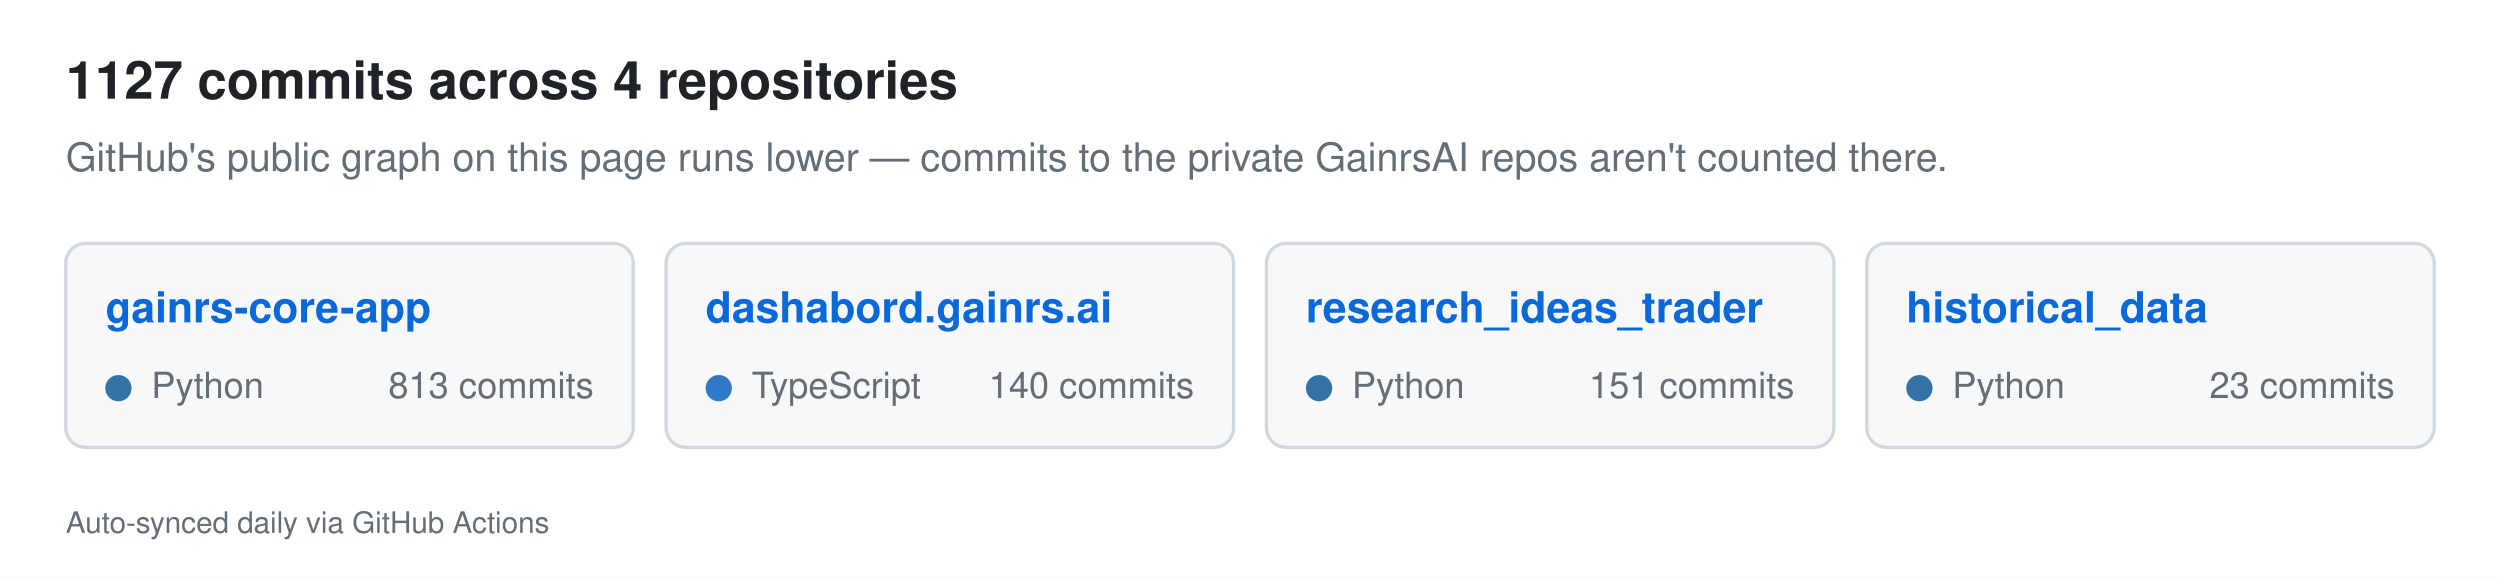
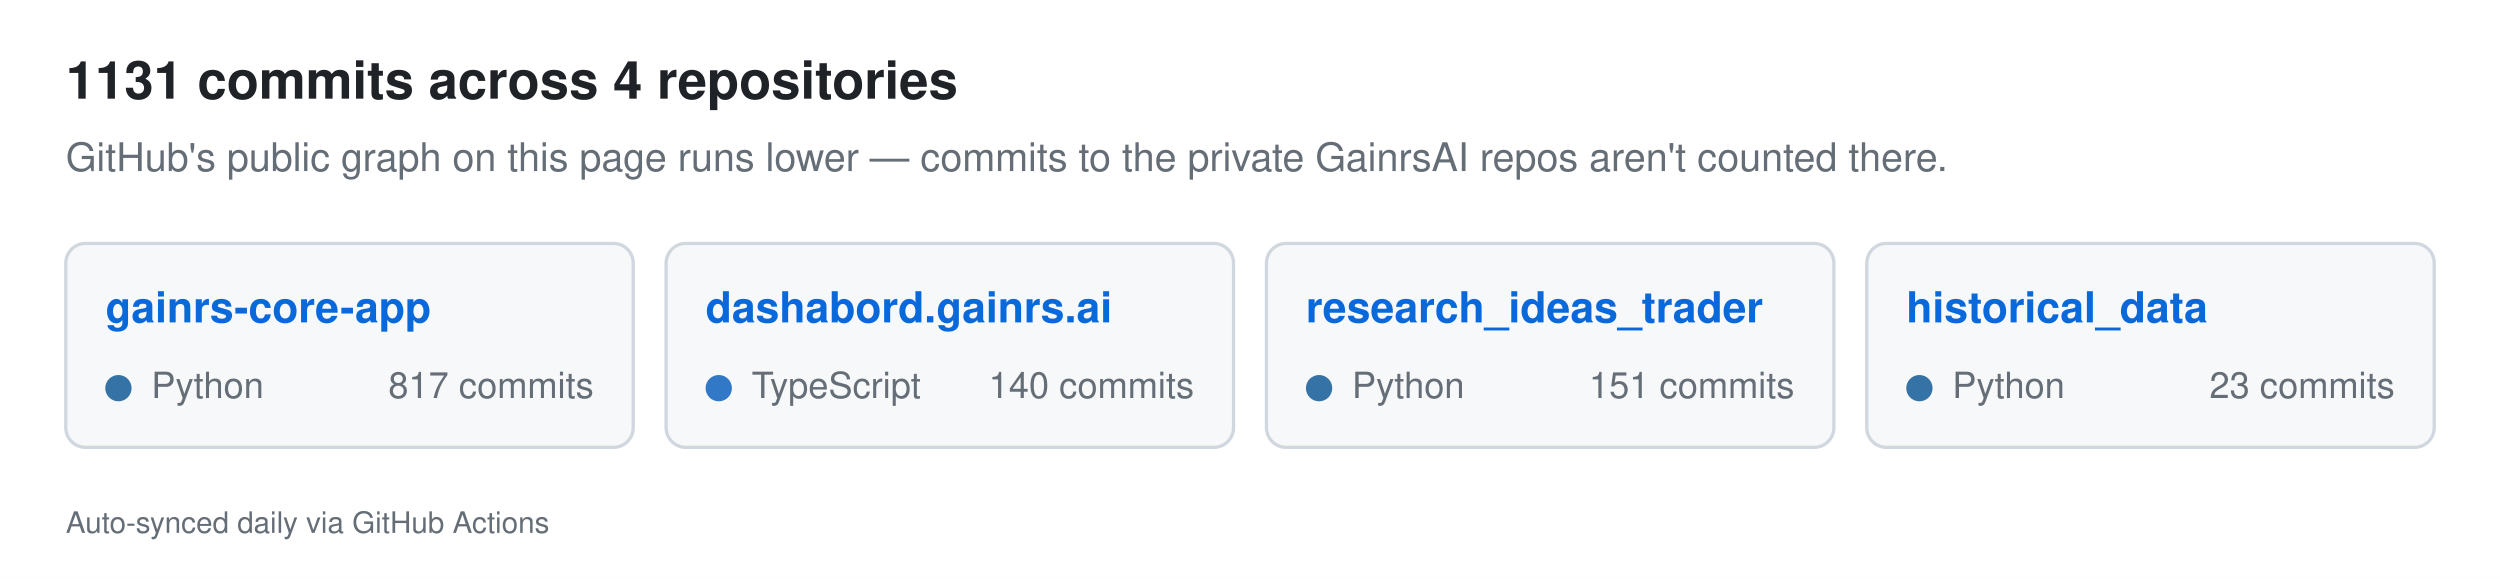
- <svg xmlns="http://www.w3.org/2000/svg" width="760" height="176" viewBox="0 0 760 176" font-family="-apple-system, BlinkMacSystemFont, 'Segoe UI', Helvetica, Arial, sans-serif" role="img" aria-label="1127 commits across 4 repositories">
+ <svg xmlns="http://www.w3.org/2000/svg" width="760" height="176" viewBox="0 0 760 176" font-family="-apple-system, BlinkMacSystemFont, 'Segoe UI', Helvetica, Arial, sans-serif" role="img" aria-label="1131 commits across 4 repositories">
  <rect width="760" height="176" fill="#ffffff" />
-   <text x="20" y="30" font-size="16" font-weight="600" fill="#1f2328">1127 commits across 4 repositories</text>
+   <text x="20" y="30" font-size="16" font-weight="600" fill="#1f2328">1131 commits across 4 repositories</text>
  <text x="20" y="52" font-size="12" fill="#656d76">GitHub's public graph on this page runs lower — commits to the private GainrsAI repos aren't counted there.</text>
  <rect x="20.0" y="74" width="172.5" height="62" rx="6" fill="#f6f8fa" stroke="#d0d7de" />
  <text x="32.0" y="98" font-size="13" font-weight="600" fill="#0969da">gainrs-core-app</text>
  <circle cx="36.0" cy="118" r="4" fill="#3572A5" />
  <text x="46.0" y="121" font-size="11" fill="#656d76">Python</text>
-   <text x="180.5" y="121" font-size="11" fill="#656d76" text-anchor="end">813 commits</text>
+   <text x="180.5" y="121" font-size="11" fill="#656d76" text-anchor="end">817 commits</text>
  <rect x="202.5" y="74" width="172.5" height="62" rx="6" fill="#f6f8fa" stroke="#d0d7de" />
  <text x="214.5" y="98" font-size="13" font-weight="600" fill="#0969da">dashabord.gainrs.ai</text>
  <circle cx="218.5" cy="118" r="4" fill="#3178c6" />
  <text x="228.5" y="121" font-size="11" fill="#656d76">TypeScript</text>
  <text x="363.0" y="121" font-size="11" fill="#656d76" text-anchor="end">140 commits</text>
  <rect x="385.0" y="74" width="172.5" height="62" rx="6" fill="#f6f8fa" stroke="#d0d7de" />
  <text x="397.0" y="98" font-size="13" font-weight="600" fill="#0969da">research_ideas_trader</text>
  <circle cx="401.0" cy="118" r="4" fill="#3572A5" />
  <text x="411.0" y="121" font-size="11" fill="#656d76">Python</text>
  <text x="545.5" y="121" font-size="11" fill="#656d76" text-anchor="end">151 commits</text>
  <rect x="567.5" y="74" width="172.5" height="62" rx="6" fill="#f6f8fa" stroke="#d0d7de" />
  <text x="579.5" y="98" font-size="13" font-weight="600" fill="#0969da">historical_data</text>
  <circle cx="583.5" cy="118" r="4" fill="#3572A5" />
  <text x="593.5" y="121" font-size="11" fill="#656d76">Python</text>
  <text x="728.0" y="121" font-size="11" fill="#656d76" text-anchor="end">23 commits</text>
  <text x="20" y="162" font-size="9" fill="#656d76">Auto-synced daily via GitHub Actions</text>
</svg>
